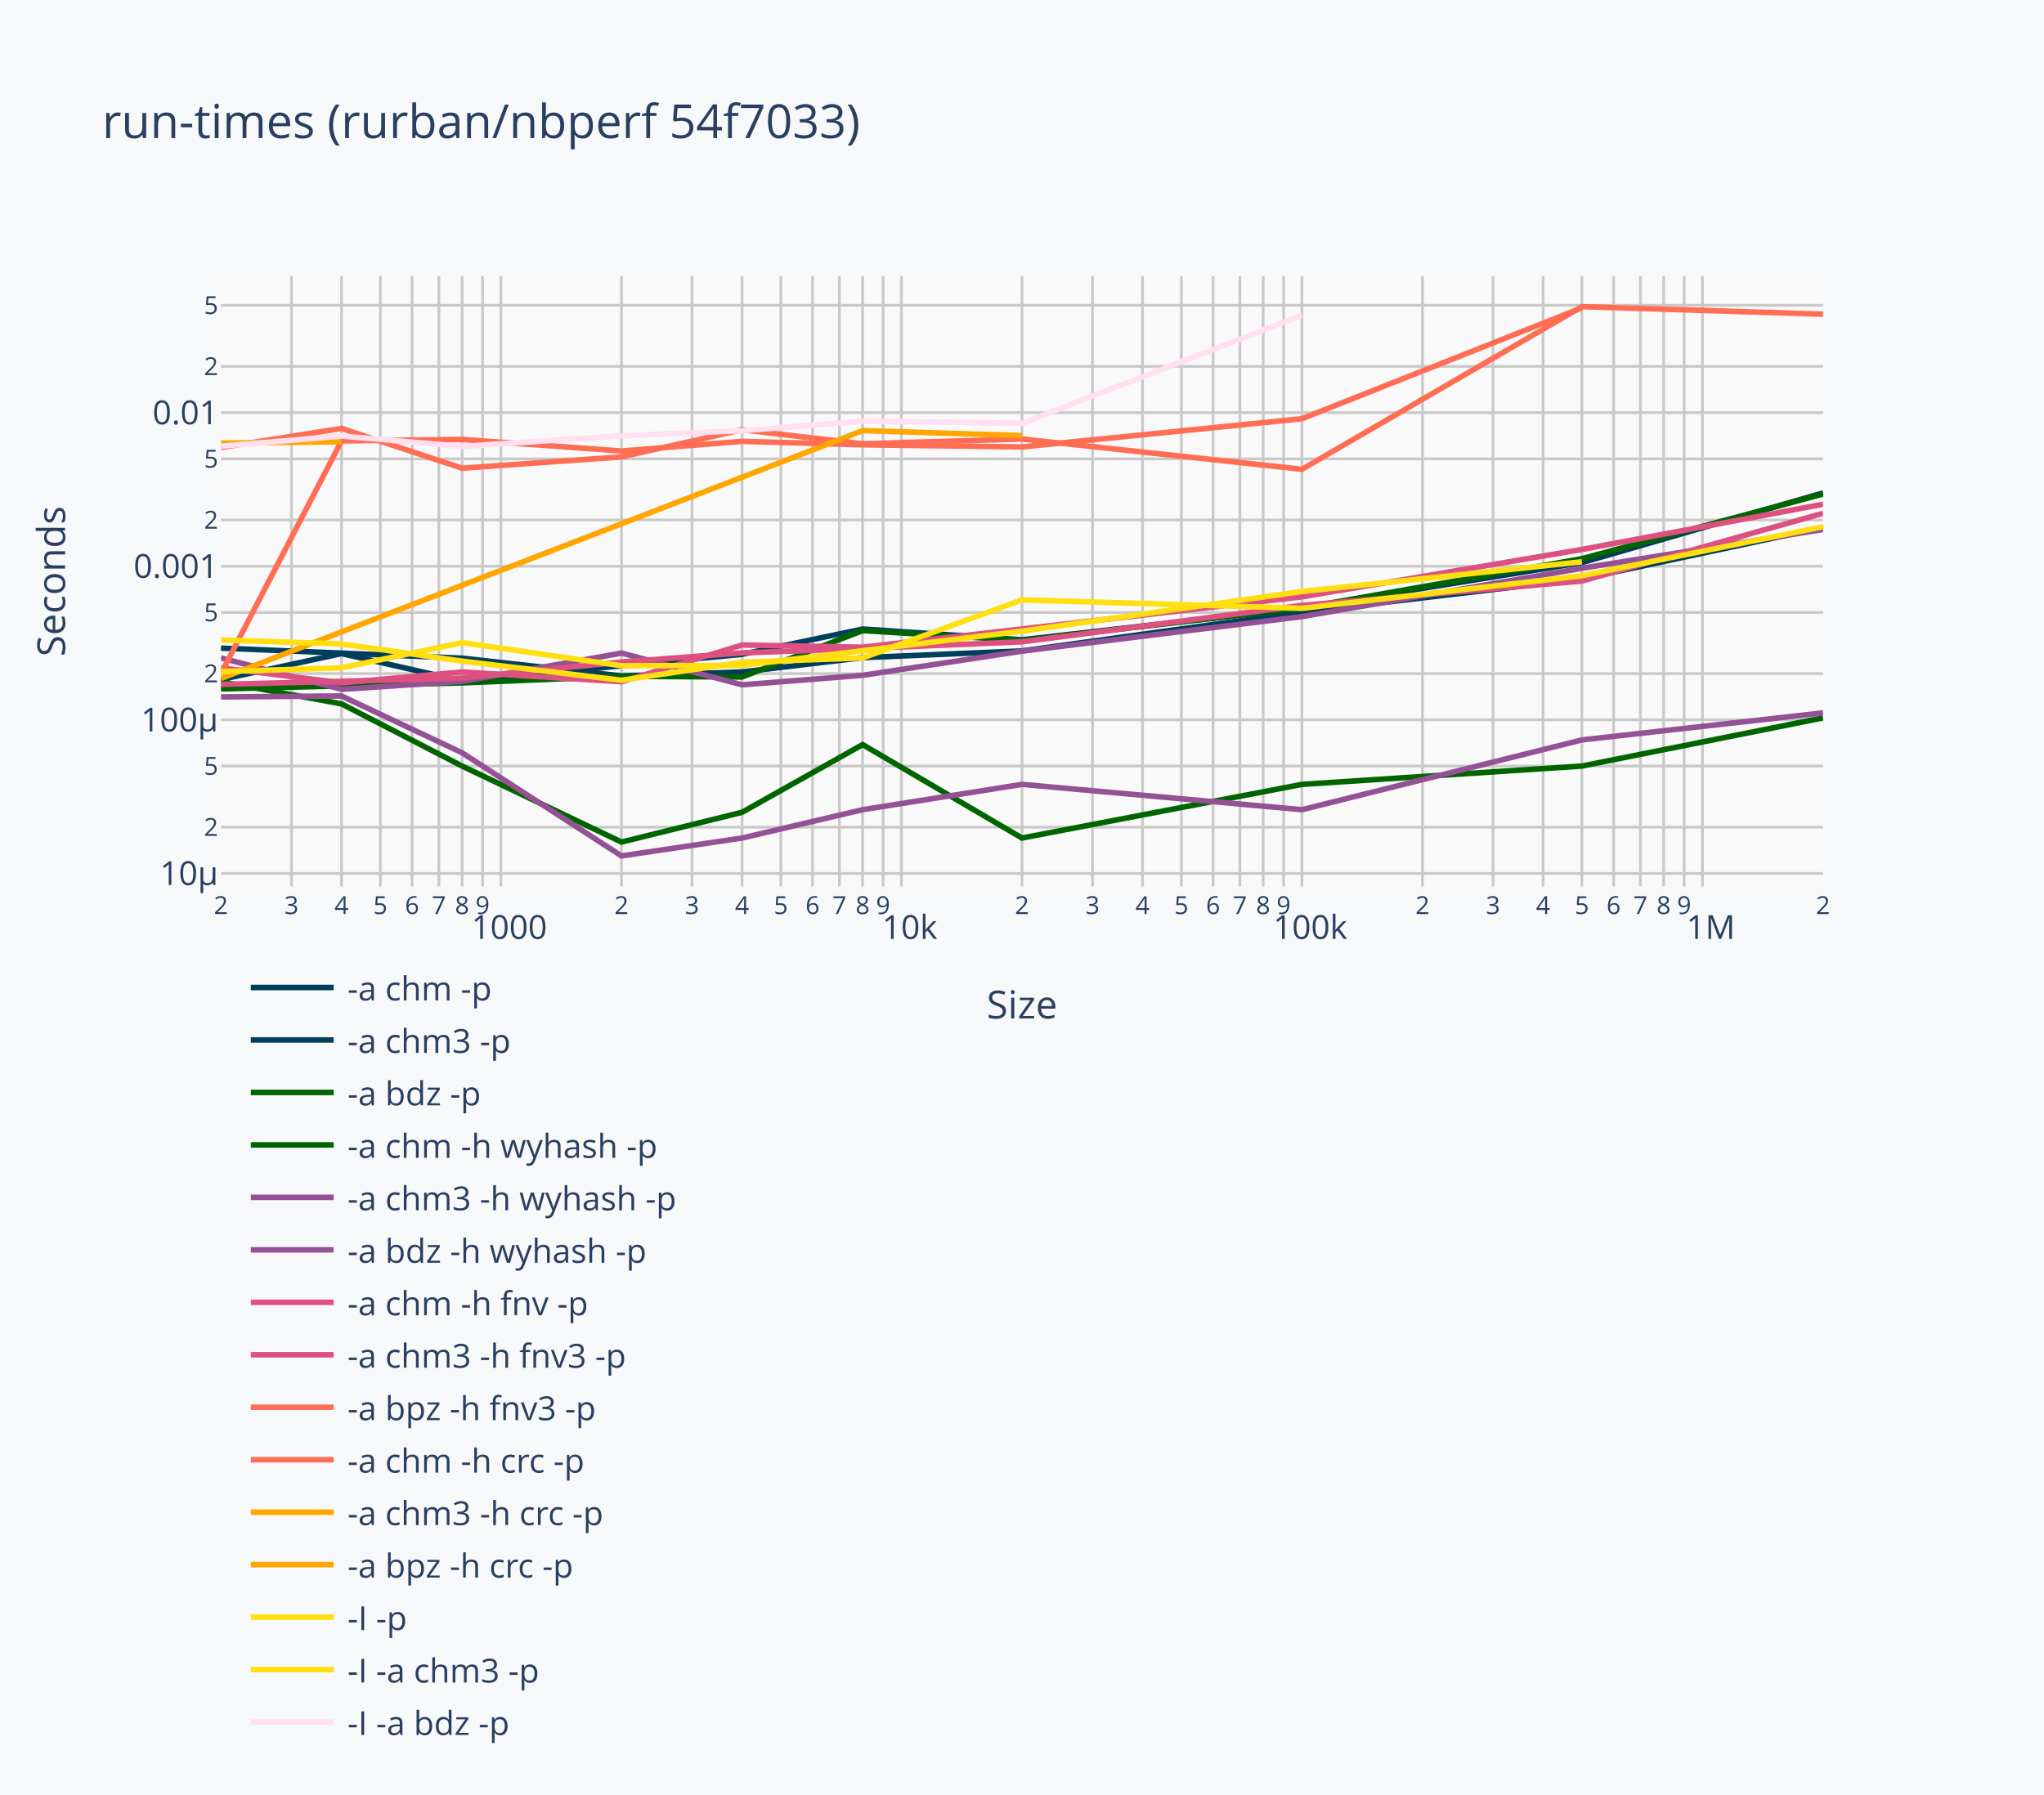
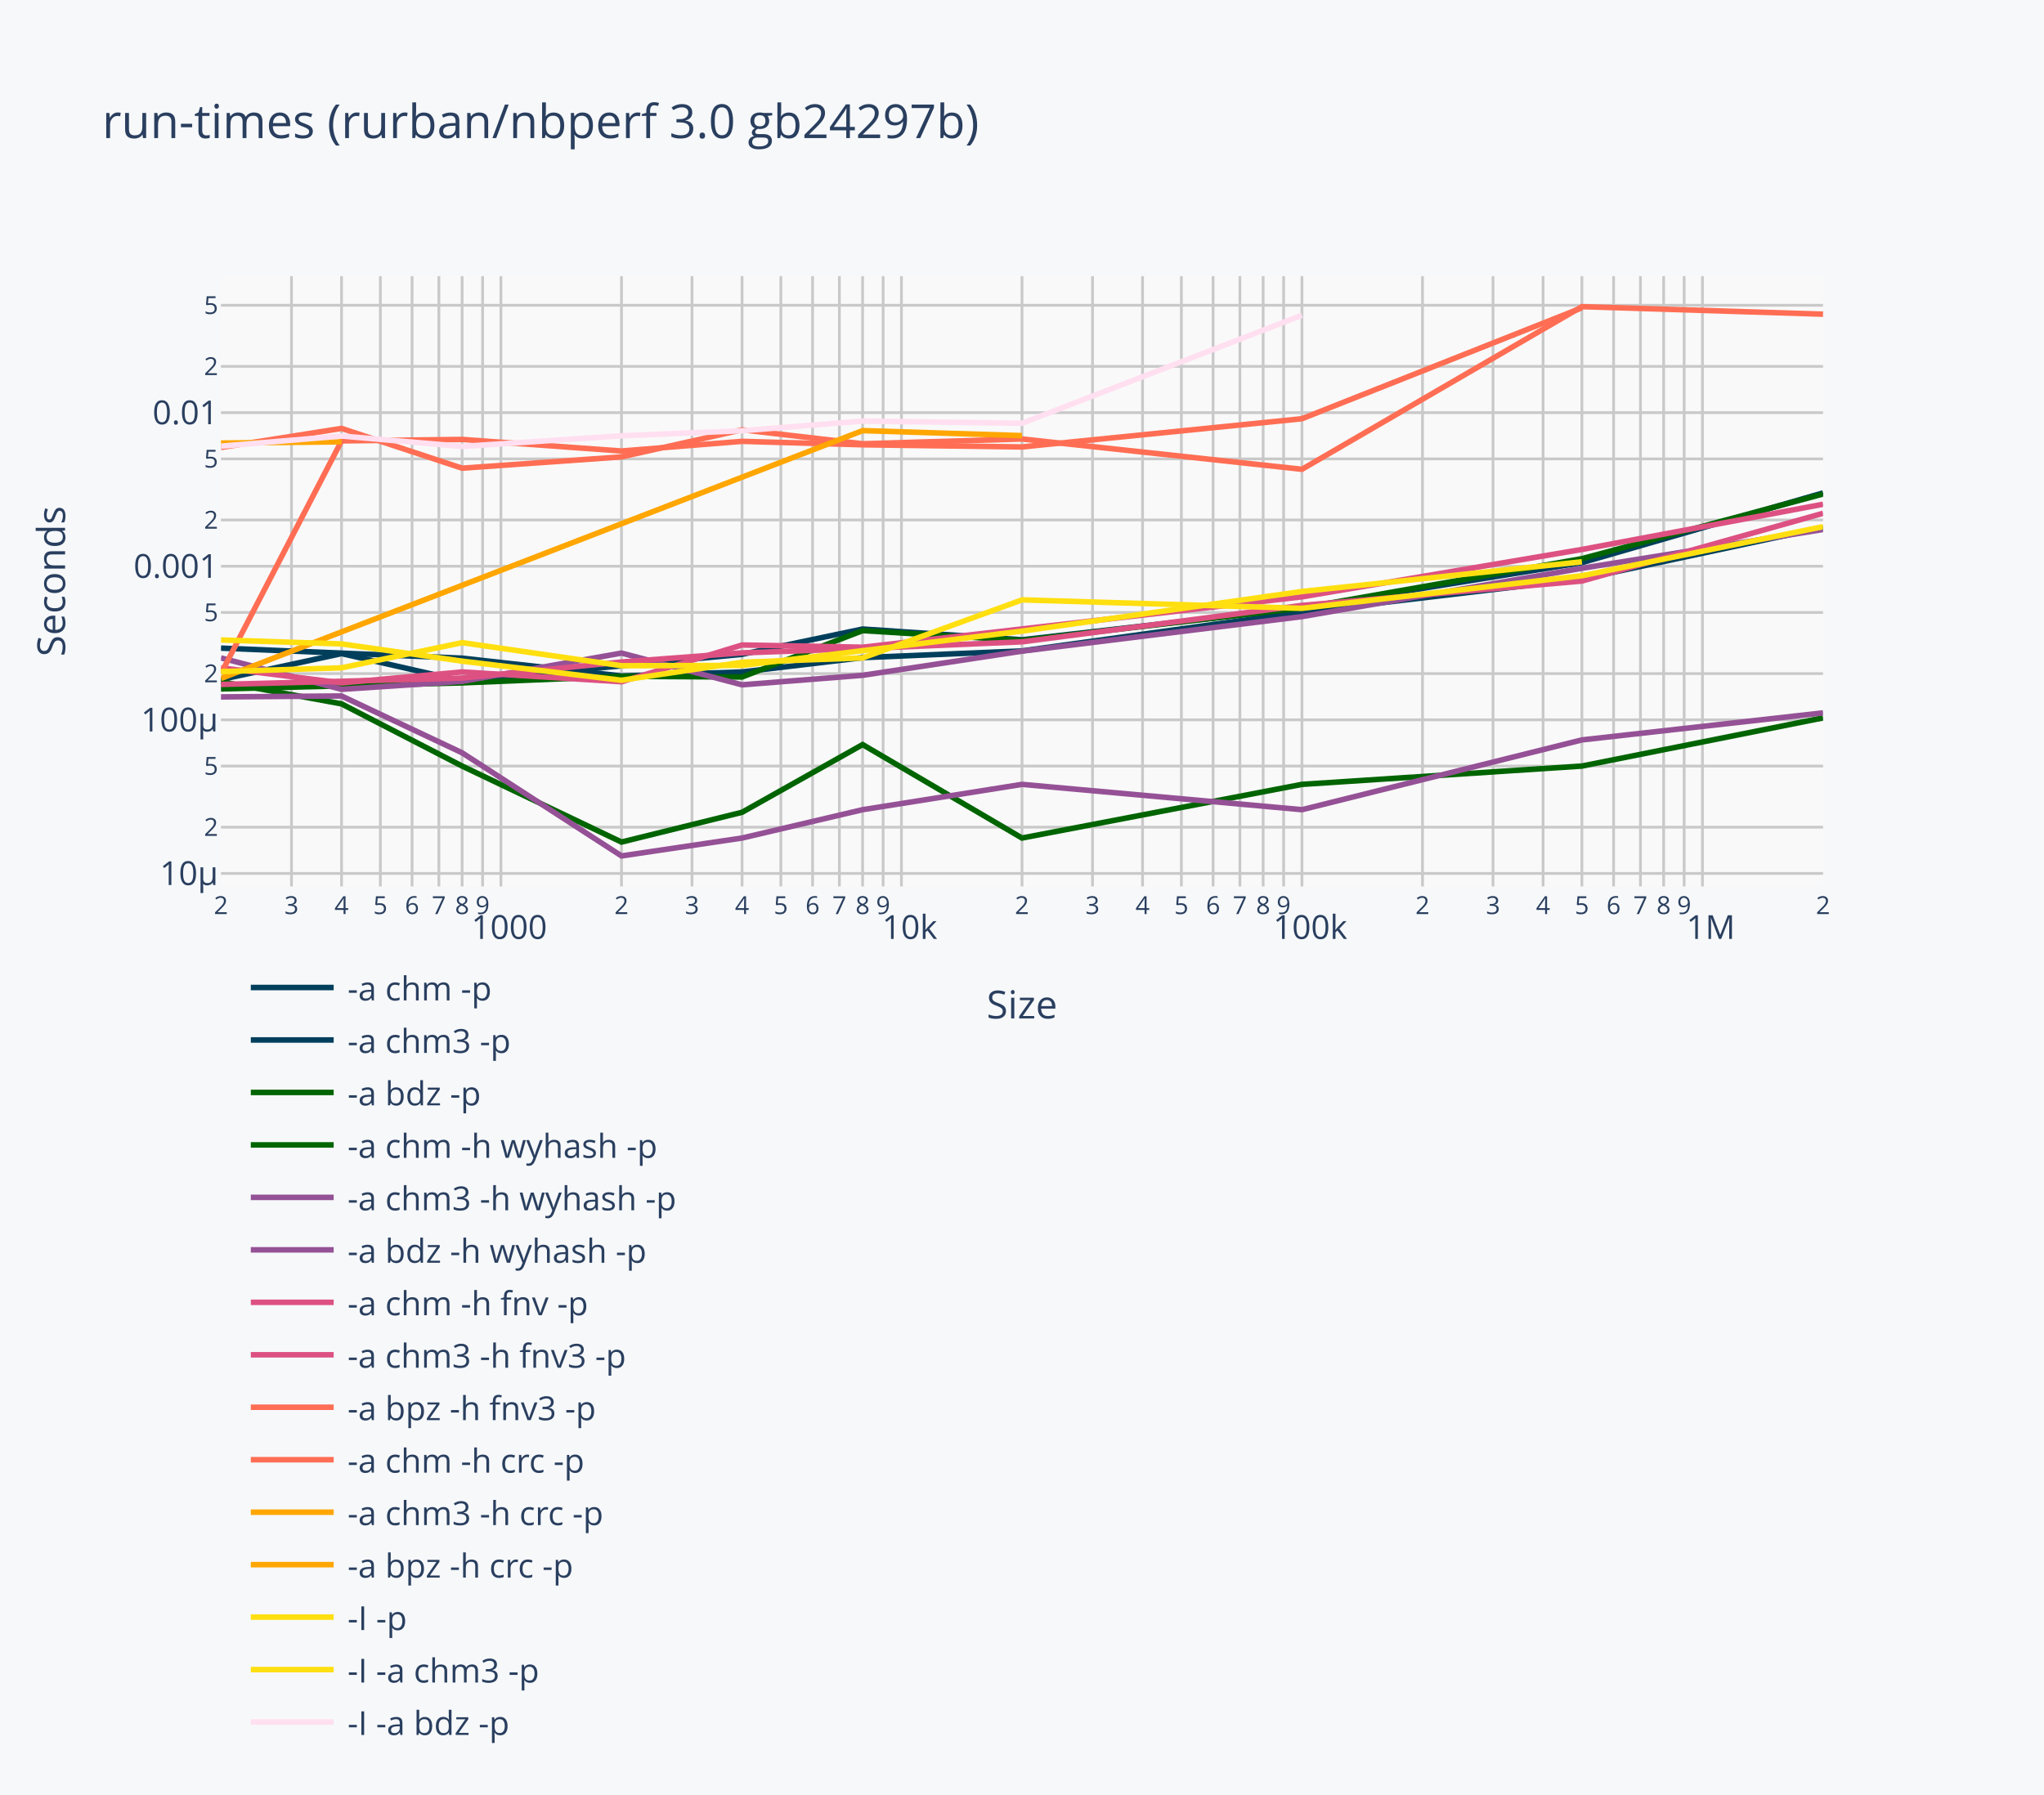
<svg xmlns="http://www.w3.org/2000/svg" class="main-svg" width="740" height="650" style="" viewBox="0 0 740 650">
  <rect x="0" y="0" width="740" height="650" style="fill: rgb(246, 248, 250); fill-opacity: 1;" />
-   <defs id="defs-49c28f">
+   <defs id="defs-8e3aa7">
    <g class="clips">
-       <clipPath id="clip49c28fxyplot" class="plotclip">
+       <clipPath id="clip8e3aa7xyplot" class="plotclip">
        <rect width="580" height="221" />
      </clipPath>
-       <clipPath class="axesclip" id="clip49c28fx">
+       <clipPath class="axesclip" id="clip8e3aa7x">
        <rect x="80" y="0" width="580" height="650" />
      </clipPath>
-       <clipPath class="axesclip" id="clip49c28fy">
+       <clipPath class="axesclip" id="clip8e3aa7y">
        <rect x="0" y="100" width="740" height="221" />
      </clipPath>
-       <clipPath class="axesclip" id="clip49c28fxy">
+       <clipPath class="axesclip" id="clip8e3aa7xy">
        <rect x="80" y="100" width="580" height="221" />
      </clipPath>
    </g>
    <g class="gradients" />
    <g class="patterns" />
  </defs>
  <g class="bglayer">
    <rect class="bg" x="80" y="100" width="580" height="221" style="fill: rgb(249, 249, 249); fill-opacity: 1; stroke-width: 0;" />
  </g>
  <g class="layer-below">
    <g class="imagelayer" />
    <g class="shapelayer" />
  </g>
  <g class="cartesianlayer">
    <g class="subplot xy">
      <g class="layer-subplot">
        <g class="shapelayer" />
        <g class="imagelayer" />
      </g>
      <g class="minor-gridlayer">
        <g class="x" />
        <g class="y" />
      </g>
      <g class="gridlayer">
        <g class="x">
          <path class="xgrid crisp" transform="translate(105.53,0)" d="M0,100v221" style="stroke: rgb(201, 201, 201); stroke-opacity: 1; stroke-width: 1px;" />
          <path class="xgrid crisp" transform="translate(123.65,0)" d="M0,100v221" style="stroke: rgb(201, 201, 201); stroke-opacity: 1; stroke-width: 1px;" />
          <path class="xgrid crisp" transform="translate(137.7,0)" d="M0,100v221" style="stroke: rgb(201, 201, 201); stroke-opacity: 1; stroke-width: 1px;" />
          <path class="xgrid crisp" transform="translate(149.18,0)" d="M0,100v221" style="stroke: rgb(201, 201, 201); stroke-opacity: 1; stroke-width: 1px;" />
          <path class="xgrid crisp" transform="translate(158.89,0)" d="M0,100v221" style="stroke: rgb(201, 201, 201); stroke-opacity: 1; stroke-width: 1px;" />
          <path class="xgrid crisp" transform="translate(167.3,0)" d="M0,100v221" style="stroke: rgb(201, 201, 201); stroke-opacity: 1; stroke-width: 1px;" />
          <path class="xgrid crisp" transform="translate(174.72,0)" d="M0,100v221" style="stroke: rgb(201, 201, 201); stroke-opacity: 1; stroke-width: 1px;" />
          <path class="xgrid crisp" transform="translate(181.35,0)" d="M0,100v221" style="stroke: rgb(201, 201, 201); stroke-opacity: 1; stroke-width: 1px;" />
          <path class="xgrid crisp" transform="translate(225,0)" d="M0,100v221" style="stroke: rgb(201, 201, 201); stroke-opacity: 1; stroke-width: 1px;" />
          <path class="xgrid crisp" transform="translate(250.53,0)" d="M0,100v221" style="stroke: rgb(201, 201, 201); stroke-opacity: 1; stroke-width: 1px;" />
          <path class="xgrid crisp" transform="translate(268.65,0)" d="M0,100v221" style="stroke: rgb(201, 201, 201); stroke-opacity: 1; stroke-width: 1px;" />
          <path class="xgrid crisp" transform="translate(282.7,0)" d="M0,100v221" style="stroke: rgb(201, 201, 201); stroke-opacity: 1; stroke-width: 1px;" />
          <path class="xgrid crisp" transform="translate(294.18,0)" d="M0,100v221" style="stroke: rgb(201, 201, 201); stroke-opacity: 1; stroke-width: 1px;" />
          <path class="xgrid crisp" transform="translate(303.89,0)" d="M0,100v221" style="stroke: rgb(201, 201, 201); stroke-opacity: 1; stroke-width: 1px;" />
          <path class="xgrid crisp" transform="translate(312.3,0)" d="M0,100v221" style="stroke: rgb(201, 201, 201); stroke-opacity: 1; stroke-width: 1px;" />
          <path class="xgrid crisp" transform="translate(319.72,0)" d="M0,100v221" style="stroke: rgb(201, 201, 201); stroke-opacity: 1; stroke-width: 1px;" />
          <path class="xgrid crisp" transform="translate(326.35,0)" d="M0,100v221" style="stroke: rgb(201, 201, 201); stroke-opacity: 1; stroke-width: 1px;" />
          <path class="xgrid crisp" transform="translate(370,0)" d="M0,100v221" style="stroke: rgb(201, 201, 201); stroke-opacity: 1; stroke-width: 1px;" />
          <path class="xgrid crisp" transform="translate(395.53,0)" d="M0,100v221" style="stroke: rgb(201, 201, 201); stroke-opacity: 1; stroke-width: 1px;" />
          <path class="xgrid crisp" transform="translate(413.65,0)" d="M0,100v221" style="stroke: rgb(201, 201, 201); stroke-opacity: 1; stroke-width: 1px;" />
          <path class="xgrid crisp" transform="translate(427.7,0)" d="M0,100v221" style="stroke: rgb(201, 201, 201); stroke-opacity: 1; stroke-width: 1px;" />
          <path class="xgrid crisp" transform="translate(439.18,0)" d="M0,100v221" style="stroke: rgb(201, 201, 201); stroke-opacity: 1; stroke-width: 1px;" />
          <path class="xgrid crisp" transform="translate(448.89,0)" d="M0,100v221" style="stroke: rgb(201, 201, 201); stroke-opacity: 1; stroke-width: 1px;" />
          <path class="xgrid crisp" transform="translate(457.3,0)" d="M0,100v221" style="stroke: rgb(201, 201, 201); stroke-opacity: 1; stroke-width: 1px;" />
          <path class="xgrid crisp" transform="translate(464.72,0)" d="M0,100v221" style="stroke: rgb(201, 201, 201); stroke-opacity: 1; stroke-width: 1px;" />
          <path class="xgrid crisp" transform="translate(471.35,0)" d="M0,100v221" style="stroke: rgb(201, 201, 201); stroke-opacity: 1; stroke-width: 1px;" />
          <path class="xgrid crisp" transform="translate(515,0)" d="M0,100v221" style="stroke: rgb(201, 201, 201); stroke-opacity: 1; stroke-width: 1px;" />
          <path class="xgrid crisp" transform="translate(540.53,0)" d="M0,100v221" style="stroke: rgb(201, 201, 201); stroke-opacity: 1; stroke-width: 1px;" />
          <path class="xgrid crisp" transform="translate(558.65,0)" d="M0,100v221" style="stroke: rgb(201, 201, 201); stroke-opacity: 1; stroke-width: 1px;" />
          <path class="xgrid crisp" transform="translate(572.7,0)" d="M0,100v221" style="stroke: rgb(201, 201, 201); stroke-opacity: 1; stroke-width: 1px;" />
          <path class="xgrid crisp" transform="translate(584.18,0)" d="M0,100v221" style="stroke: rgb(201, 201, 201); stroke-opacity: 1; stroke-width: 1px;" />
          <path class="xgrid crisp" transform="translate(593.89,0)" d="M0,100v221" style="stroke: rgb(201, 201, 201); stroke-opacity: 1; stroke-width: 1px;" />
          <path class="xgrid crisp" transform="translate(602.3,0)" d="M0,100v221" style="stroke: rgb(201, 201, 201); stroke-opacity: 1; stroke-width: 1px;" />
          <path class="xgrid crisp" transform="translate(609.72,0)" d="M0,100v221" style="stroke: rgb(201, 201, 201); stroke-opacity: 1; stroke-width: 1px;" />
          <path class="xgrid crisp" transform="translate(616.35,0)" d="M0,100v221" style="stroke: rgb(201, 201, 201); stroke-opacity: 1; stroke-width: 1px;" />
        </g>
        <g class="y">
          <path class="ygrid crisp" transform="translate(0,316.29)" d="M80,0h580" style="stroke: rgb(201, 201, 201); stroke-opacity: 1; stroke-width: 1px;" />
          <path class="ygrid crisp" transform="translate(0,299.54)" d="M80,0h580" style="stroke: rgb(201, 201, 201); stroke-opacity: 1; stroke-width: 1px;" />
          <path class="ygrid crisp" transform="translate(0,277.41)" d="M80,0h580" style="stroke: rgb(201, 201, 201); stroke-opacity: 1; stroke-width: 1px;" />
          <path class="ygrid crisp" transform="translate(0,260.67)" d="M80,0h580" style="stroke: rgb(201, 201, 201); stroke-opacity: 1; stroke-width: 1px;" />
          <path class="ygrid crisp" transform="translate(0,243.92)" d="M80,0h580" style="stroke: rgb(201, 201, 201); stroke-opacity: 1; stroke-width: 1px;" />
          <path class="ygrid crisp" transform="translate(0,221.79)" d="M80,0h580" style="stroke: rgb(201, 201, 201); stroke-opacity: 1; stroke-width: 1px;" />
          <path class="ygrid crisp" transform="translate(0,205.05)" d="M80,0h580" style="stroke: rgb(201, 201, 201); stroke-opacity: 1; stroke-width: 1px;" />
          <path class="ygrid crisp" transform="translate(0,188.3)" d="M80,0h580" style="stroke: rgb(201, 201, 201); stroke-opacity: 1; stroke-width: 1px;" />
          <path class="ygrid crisp" transform="translate(0,166.17)" d="M80,0h580" style="stroke: rgb(201, 201, 201); stroke-opacity: 1; stroke-width: 1px;" />
          <path class="ygrid crisp" transform="translate(0,149.43)" d="M80,0h580" style="stroke: rgb(201, 201, 201); stroke-opacity: 1; stroke-width: 1px;" />
          <path class="ygrid crisp" transform="translate(0,132.68)" d="M80,0h580" style="stroke: rgb(201, 201, 201); stroke-opacity: 1; stroke-width: 1px;" />
          <path class="ygrid crisp" transform="translate(0,110.55)" d="M80,0h580" style="stroke: rgb(201, 201, 201); stroke-opacity: 1; stroke-width: 1px;" />
        </g>
      </g>
      <g class="zerolinelayer" />
      <path class="xlines-below" />
      <path class="ylines-below" />
      <g class="overlines-below" />
      <g class="xaxislayer-below" />
      <g class="yaxislayer-below" />
      <g class="overaxes-below" />
-       <g class="plot" transform="translate(80,100)" clip-path="url(#clip49c28fxyplot)">
+       <g class="plot" transform="translate(80,100)" clip-path="url(#clip8e3aa7xyplot)">
        <g class="scatterlayer mlayer">
-           <g class="trace scatter trace2f5b91" style="stroke-miterlimit: 2; opacity: 1;">
+           <g class="trace scatter trace50354f" style="stroke-miterlimit: 2; opacity: 1;">
            <g class="fills" />
            <g class="errorbars" />
            <g class="lines">
              <path class="js-line" d="M0,146.07L43.65,136.68L87.3,146.6L188.65,136.94L232.3,127.79L290,131.68L391.35,120.11L492.7,103.75L580,78.5" style="vector-effect: non-scaling-stroke; fill: none; stroke: rgb(0, 63, 92); stroke-opacity: 1; stroke-width: 2px; opacity: 1;" />
            </g>
            <g class="points" />
            <g class="text" />
          </g>
-           <g class="trace scatter trace29d61a" style="stroke-miterlimit: 2; opacity: 1;">
+           <g class="trace scatter trace9d367b" style="stroke-miterlimit: 2; opacity: 1;">
            <g class="fills" />
            <g class="errorbars" />
            <g class="lines">
              <path class="js-line" d="M0,134.7L87.3,138.34L145,144.78L188.65,143.33L232.3,138.15L290,135.71L391.35,121.69L492.7,109.67L580,91" style="vector-effect: non-scaling-stroke; fill: none; stroke: rgb(0, 63, 92); stroke-opacity: 1; stroke-width: 2px; opacity: 1;" />
            </g>
            <g class="points" />
            <g class="text" />
          </g>
-           <g class="trace scatter traceea048f" style="stroke-miterlimit: 2; opacity: 1;">
+           <g class="trace scatter tracea4d082" style="stroke-miterlimit: 2; opacity: 1;">
            <g class="fills" />
            <g class="errorbars" />
            <g class="lines">
              <path class="js-line" d="M0,146.88L43.65,154.89L87.3,177.41L145,204.93L188.65,194.15L232.3,169.63L290,203.47L391.35,184.04L492.7,177.41L580,159.95" style="vector-effect: non-scaling-stroke; fill: none; stroke: rgb(0, 100, 0); stroke-opacity: 1; stroke-width: 2px; opacity: 1;" />
            </g>
            <g class="points" />
            <g class="text" />
          </g>
-           <g class="trace scatter trace6d3aee" style="stroke-miterlimit: 2; opacity: 1;">
+           <g class="trace scatter traceefff32" style="stroke-miterlimit: 2; opacity: 1;">
            <g class="fills" />
            <g class="errorbars" />
            <g class="lines">
              <path class="js-line" d="M0,149.47L87.3,147.29L145,144.91L188.65,145.16L232.3,128.36L290,131.9L391.35,120.16L492.7,102.31L580,78.89" style="vector-effect: non-scaling-stroke; fill: none; stroke: rgb(0, 100, 0); stroke-opacity: 1; stroke-width: 2px; opacity: 1;" />
            </g>
            <g class="points" />
            <g class="text" />
          </g>
-           <g class="trace scatter trace9e61e1" style="stroke-miterlimit: 2; opacity: 1;">
+           <g class="trace scatter trace5d73be" style="stroke-miterlimit: 2; opacity: 1;">
            <g class="fills" />
            <g class="errorbars" />
            <g class="lines">
              <path class="js-line" d="M0,138.25L43.65,149.62L87.3,146.74L145,136.5L188.65,147.99L232.3,144.54L290,135.8L391.35,123.29L492.7,105.78L580,91.74" style="vector-effect: non-scaling-stroke; fill: none; stroke: rgb(149, 81, 150); stroke-opacity: 1; stroke-width: 2px; opacity: 1;" />
            </g>
            <g class="points" />
            <g class="text" />
          </g>
-           <g class="trace scatter traced7e25b" style="stroke-miterlimit: 2; opacity: 1;">
+           <g class="trace scatter trace1570f2" style="stroke-miterlimit: 2; opacity: 1;">
            <g class="fills" />
            <g class="errorbars" />
            <g class="lines">
              <path class="js-line" d="M0,152.37L43.65,152.03L87.3,172.61L145,209.95L188.65,203.47L232.3,193.21L290,184.04L391.35,193.21L492.7,167.94L580,158.15" style="vector-effect: non-scaling-stroke; fill: none; stroke: rgb(149, 81, 150); stroke-opacity: 1; stroke-width: 2px; opacity: 1;" />
            </g>
            <g class="points" />
            <g class="text" />
          </g>
-           <g class="trace scatter trace9ba393" style="stroke-miterlimit: 2; opacity: 1;">
+           <g class="trace scatter tracecba4d4" style="stroke-miterlimit: 2; opacity: 1;">
            <g class="fills" />
            <g class="errorbars" />
            <g class="lines">
              <path class="js-line" d="M0,141.84L43.65,147.29L87.3,143.33L145,146.88L188.65,133.57L232.3,134.37L391.35,116.13L492.7,98.97L580,82.6" style="vector-effect: non-scaling-stroke; fill: none; stroke: rgb(221, 81, 130); stroke-opacity: 1; stroke-width: 2px; opacity: 1;" />
            </g>
            <g class="points" />
            <g class="text" />
          </g>
-           <g class="trace scatter trace95fc89" style="stroke-miterlimit: 2; opacity: 1;">
+           <g class="trace scatter tracede6615" style="stroke-miterlimit: 2; opacity: 1;">
            <g class="fills" />
            <g class="errorbars" />
            <g class="lines">
              <path class="js-line" d="M0,147.85L87.3,145.55L145,139.72L188.65,136.41L232.3,134.87L290,132.42L391.35,119.23L492.7,110.41L580,85.88" style="vector-effect: non-scaling-stroke; fill: none; stroke: rgb(221, 81, 130); stroke-opacity: 1; stroke-width: 2px; opacity: 1;" />
            </g>
            <g class="points" />
            <g class="text" />
          </g>
-           <g class="trace scatter traceddbe45" style="stroke-miterlimit: 2; opacity: 1;">
+           <g class="trace scatter tracede3af8" style="stroke-miterlimit: 2; opacity: 1;">
            <g class="fills" />
            <g class="errorbars" />
            <g class="lines">
              <path class="js-line" d="M0,62.03L43.65,55.14L87.3,69.54L145,65.45L188.65,55.64L232.3,60.7L290,58.97L391.35,69.94L492.7,11.05L580,13.77" style="vector-effect: non-scaling-stroke; fill: none; stroke: rgb(255, 110, 84); stroke-opacity: 1; stroke-width: 2px; opacity: 1;" />
            </g>
            <g class="points" />
            <g class="text" />
          </g>
-           <g class="trace scatter trace3731d3" style="stroke-miterlimit: 2; opacity: 1;">
+           <g class="trace scatter tracef4879d" style="stroke-miterlimit: 2; opacity: 1;">
            <g class="fills" />
            <g class="errorbars" />
            <g class="lines">
              <path class="js-line" d="M0,143.92L43.65,59.66L87.3,59.13L145,63.32L188.65,59.82L232.3,61.07L290,61.85L391.35,51.63L492.7,11.46" style="vector-effect: non-scaling-stroke; fill: none; stroke: rgb(255, 110, 84); stroke-opacity: 1; stroke-width: 2px; opacity: 1;" />
            </g>
            <g class="points" />
            <g class="text" />
          </g>
-           <g class="trace scatter tracedb30f0" style="stroke-miterlimit: 2; opacity: 1;">
+           <g class="trace scatter tracefc6ce3" style="stroke-miterlimit: 2; opacity: 1;">
            <g class="fills" />
            <g class="errorbars" />
            <g class="lines">
              <path class="js-line" d="M0,145.68L232.3,55.94L290,57.75" style="vector-effect: non-scaling-stroke; fill: none; stroke: rgb(255, 166, 0); stroke-opacity: 1; stroke-width: 2px; opacity: 1;" />
            </g>
            <g class="points" />
            <g class="text" />
          </g>
-           <g class="trace scatter trace3ae09f" style="stroke-miterlimit: 2; opacity: 1;">
+           <g class="trace scatter trace73e08c" style="stroke-miterlimit: 2; opacity: 1;">
            <g class="fills" />
            <g class="errorbars" />
            <g class="lines">
              <path class="js-line" d="M0,60.45L43.65,59.99" style="vector-effect: non-scaling-stroke; fill: none; stroke: rgb(255, 166, 0); stroke-opacity: 1; stroke-width: 2px; opacity: 1;" />
            </g>
            <g class="points" />
            <g class="text" />
          </g>
-           <g class="trace scatter trace920d1b" style="stroke-miterlimit: 2; opacity: 1;">
+           <g class="trace scatter trace22d95f" style="stroke-miterlimit: 2; opacity: 1;">
            <g class="fills" />
            <g class="errorbars" />
            <g class="lines">
              <path class="js-line" d="M0,143.21L43.65,141.84L87.3,132.72L145,141.08L188.65,140.97L290,128.55L391.35,114.19L492.7,103.44" style="vector-effect: non-scaling-stroke; fill: none; stroke: rgb(255, 223, 16); stroke-opacity: 1; stroke-width: 2px; opacity: 1;" />
            </g>
            <g class="points" />
            <g class="text" />
          </g>
-           <g class="trace scatter trace2760af" style="stroke-miterlimit: 2; opacity: 1;">
+           <g class="trace scatter trace11dbe9" style="stroke-miterlimit: 2; opacity: 1;">
            <g class="fills" />
            <g class="errorbars" />
            <g class="lines">
              <path class="js-line" d="M0,131.75L43.65,133.18L87.3,139.42L145,146.34L188.65,139.82L232.3,138.25L290,117.23L391.35,120.29L492.7,108.49L580,90.72" style="vector-effect: non-scaling-stroke; fill: none; stroke: rgb(255, 223, 16); stroke-opacity: 1; stroke-width: 2px; opacity: 1;" />
            </g>
            <g class="points" />
            <g class="text" />
          </g>
-           <g class="trace scatter trace5e3368" style="stroke-miterlimit: 2; opacity: 1;">
+           <g class="trace scatter tracec13460" style="stroke-miterlimit: 2; opacity: 1;">
            <g class="fills" />
            <g class="errorbars" />
            <g class="lines">
              <path class="js-line" d="M0,61.57L43.65,57.9L87.3,61.66L145,57.81L188.65,55.98L232.3,52.48L290,53.28L391.35,14.15" style="vector-effect: non-scaling-stroke; fill: none; stroke: rgb(255, 223, 240); stroke-opacity: 1; stroke-width: 2px; opacity: 1;" />
            </g>
            <g class="points" />
            <g class="text" />
          </g>
        </g>
      </g>
      <g class="overplot" />
      <path class="xlines-above crisp" d="M0,0" style="fill: none;" />
      <path class="ylines-above crisp" d="M0,0" style="fill: none;" />
      <g class="overlines-above" />
      <g class="xaxislayer-above">
        <g class="xtick">
          <text text-anchor="middle" x="0" y="331" transform="translate(80,0)" style="font-family: 'Open Sans', verdana, arial, sans-serif; font-size: 9px; fill: rgb(42, 63, 95); fill-opacity: 1; white-space: pre; opacity: 1;">2</text>
        </g>
        <g class="xtick">
          <text text-anchor="middle" x="0" y="331" style="font-family: 'Open Sans', verdana, arial, sans-serif; font-size: 9px; fill: rgb(42, 63, 95); fill-opacity: 1; white-space: pre; opacity: 1;" transform="translate(105.53,0)">3</text>
        </g>
        <g class="xtick">
          <text text-anchor="middle" x="0" y="331" style="font-family: 'Open Sans', verdana, arial, sans-serif; font-size: 9px; fill: rgb(42, 63, 95); fill-opacity: 1; white-space: pre; opacity: 1;" transform="translate(123.65,0)">4</text>
        </g>
        <g class="xtick">
          <text text-anchor="middle" x="0" y="331" style="font-family: 'Open Sans', verdana, arial, sans-serif; font-size: 9px; fill: rgb(42, 63, 95); fill-opacity: 1; white-space: pre; opacity: 1;" transform="translate(137.7,0)">5</text>
        </g>
        <g class="xtick">
          <text text-anchor="middle" x="0" y="331" style="font-family: 'Open Sans', verdana, arial, sans-serif; font-size: 9px; fill: rgb(42, 63, 95); fill-opacity: 1; white-space: pre; opacity: 1;" transform="translate(149.18,0)">6</text>
        </g>
        <g class="xtick">
          <text text-anchor="middle" x="0" y="331" style="font-family: 'Open Sans', verdana, arial, sans-serif; font-size: 9px; fill: rgb(42, 63, 95); fill-opacity: 1; white-space: pre; opacity: 1;" transform="translate(158.89,0)">7</text>
        </g>
        <g class="xtick">
          <text text-anchor="middle" x="0" y="331" style="font-family: 'Open Sans', verdana, arial, sans-serif; font-size: 9px; fill: rgb(42, 63, 95); fill-opacity: 1; white-space: pre; opacity: 1;" transform="translate(167.3,0)">8</text>
        </g>
        <g class="xtick">
          <text text-anchor="middle" x="0" y="331" style="font-family: 'Open Sans', verdana, arial, sans-serif; font-size: 9px; fill: rgb(42, 63, 95); fill-opacity: 1; white-space: pre; opacity: 1;" transform="translate(174.72,0)">9</text>
        </g>
        <g class="xtick">
          <text text-anchor="middle" x="3" y="340" style="font-family: 'Open Sans', verdana, arial, sans-serif; font-size: 12px; fill: rgb(42, 63, 95); fill-opacity: 1; white-space: pre; opacity: 1;" transform="translate(181.35,0)">1000</text>
        </g>
        <g class="xtick">
          <text text-anchor="middle" x="0" y="331" style="font-family: 'Open Sans', verdana, arial, sans-serif; font-size: 9px; fill: rgb(42, 63, 95); fill-opacity: 1; white-space: pre; opacity: 1;" transform="translate(225,0)">2</text>
        </g>
        <g class="xtick">
          <text text-anchor="middle" x="0" y="331" style="font-family: 'Open Sans', verdana, arial, sans-serif; font-size: 9px; fill: rgb(42, 63, 95); fill-opacity: 1; white-space: pre; opacity: 1;" transform="translate(250.53,0)">3</text>
        </g>
        <g class="xtick">
          <text text-anchor="middle" x="0" y="331" style="font-family: 'Open Sans', verdana, arial, sans-serif; font-size: 9px; fill: rgb(42, 63, 95); fill-opacity: 1; white-space: pre; opacity: 1;" transform="translate(268.65,0)">4</text>
        </g>
        <g class="xtick">
          <text text-anchor="middle" x="0" y="331" style="font-family: 'Open Sans', verdana, arial, sans-serif; font-size: 9px; fill: rgb(42, 63, 95); fill-opacity: 1; white-space: pre; opacity: 1;" transform="translate(282.7,0)">5</text>
        </g>
        <g class="xtick">
          <text text-anchor="middle" x="0" y="331" style="font-family: 'Open Sans', verdana, arial, sans-serif; font-size: 9px; fill: rgb(42, 63, 95); fill-opacity: 1; white-space: pre; opacity: 1;" transform="translate(294.18,0)">6</text>
        </g>
        <g class="xtick">
          <text text-anchor="middle" x="0" y="331" style="font-family: 'Open Sans', verdana, arial, sans-serif; font-size: 9px; fill: rgb(42, 63, 95); fill-opacity: 1; white-space: pre; opacity: 1;" transform="translate(303.89,0)">7</text>
        </g>
        <g class="xtick">
          <text text-anchor="middle" x="0" y="331" style="font-family: 'Open Sans', verdana, arial, sans-serif; font-size: 9px; fill: rgb(42, 63, 95); fill-opacity: 1; white-space: pre; opacity: 1;" transform="translate(312.3,0)">8</text>
        </g>
        <g class="xtick">
          <text text-anchor="middle" x="0" y="331" style="font-family: 'Open Sans', verdana, arial, sans-serif; font-size: 9px; fill: rgb(42, 63, 95); fill-opacity: 1; white-space: pre; opacity: 1;" transform="translate(319.72,0)">9</text>
        </g>
        <g class="xtick">
          <text text-anchor="middle" x="3" y="340" style="font-family: 'Open Sans', verdana, arial, sans-serif; font-size: 12px; fill: rgb(42, 63, 95); fill-opacity: 1; white-space: pre; opacity: 1;" transform="translate(326.35,0)">10k</text>
        </g>
        <g class="xtick">
          <text text-anchor="middle" x="0" y="331" style="font-family: 'Open Sans', verdana, arial, sans-serif; font-size: 9px; fill: rgb(42, 63, 95); fill-opacity: 1; white-space: pre; opacity: 1;" transform="translate(370,0)">2</text>
        </g>
        <g class="xtick">
          <text text-anchor="middle" x="0" y="331" style="font-family: 'Open Sans', verdana, arial, sans-serif; font-size: 9px; fill: rgb(42, 63, 95); fill-opacity: 1; white-space: pre; opacity: 1;" transform="translate(395.53,0)">3</text>
        </g>
        <g class="xtick">
          <text text-anchor="middle" x="0" y="331" style="font-family: 'Open Sans', verdana, arial, sans-serif; font-size: 9px; fill: rgb(42, 63, 95); fill-opacity: 1; white-space: pre; opacity: 1;" transform="translate(413.65,0)">4</text>
        </g>
        <g class="xtick">
          <text text-anchor="middle" x="0" y="331" style="font-family: 'Open Sans', verdana, arial, sans-serif; font-size: 9px; fill: rgb(42, 63, 95); fill-opacity: 1; white-space: pre; opacity: 1;" transform="translate(427.7,0)">5</text>
        </g>
        <g class="xtick">
          <text text-anchor="middle" x="0" y="331" style="font-family: 'Open Sans', verdana, arial, sans-serif; font-size: 9px; fill: rgb(42, 63, 95); fill-opacity: 1; white-space: pre; opacity: 1;" transform="translate(439.18,0)">6</text>
        </g>
        <g class="xtick">
          <text text-anchor="middle" x="0" y="331" style="font-family: 'Open Sans', verdana, arial, sans-serif; font-size: 9px; fill: rgb(42, 63, 95); fill-opacity: 1; white-space: pre; opacity: 1;" transform="translate(448.89,0)">7</text>
        </g>
        <g class="xtick">
          <text text-anchor="middle" x="0" y="331" style="font-family: 'Open Sans', verdana, arial, sans-serif; font-size: 9px; fill: rgb(42, 63, 95); fill-opacity: 1; white-space: pre; opacity: 1;" transform="translate(457.3,0)">8</text>
        </g>
        <g class="xtick">
          <text text-anchor="middle" x="0" y="331" style="font-family: 'Open Sans', verdana, arial, sans-serif; font-size: 9px; fill: rgb(42, 63, 95); fill-opacity: 1; white-space: pre; opacity: 1;" transform="translate(464.72,0)">9</text>
        </g>
        <g class="xtick">
          <text text-anchor="middle" x="3" y="340" style="font-family: 'Open Sans', verdana, arial, sans-serif; font-size: 12px; fill: rgb(42, 63, 95); fill-opacity: 1; white-space: pre; opacity: 1;" transform="translate(471.35,0)">100k</text>
        </g>
        <g class="xtick">
          <text text-anchor="middle" x="0" y="331" style="font-family: 'Open Sans', verdana, arial, sans-serif; font-size: 9px; fill: rgb(42, 63, 95); fill-opacity: 1; white-space: pre; opacity: 1;" transform="translate(515,0)">2</text>
        </g>
        <g class="xtick">
          <text text-anchor="middle" x="0" y="331" style="font-family: 'Open Sans', verdana, arial, sans-serif; font-size: 9px; fill: rgb(42, 63, 95); fill-opacity: 1; white-space: pre; opacity: 1;" transform="translate(540.53,0)">3</text>
        </g>
        <g class="xtick">
          <text text-anchor="middle" x="0" y="331" style="font-family: 'Open Sans', verdana, arial, sans-serif; font-size: 9px; fill: rgb(42, 63, 95); fill-opacity: 1; white-space: pre; opacity: 1;" transform="translate(558.65,0)">4</text>
        </g>
        <g class="xtick">
          <text text-anchor="middle" x="0" y="331" style="font-family: 'Open Sans', verdana, arial, sans-serif; font-size: 9px; fill: rgb(42, 63, 95); fill-opacity: 1; white-space: pre; opacity: 1;" transform="translate(572.7,0)">5</text>
        </g>
        <g class="xtick">
          <text text-anchor="middle" x="0" y="331" style="font-family: 'Open Sans', verdana, arial, sans-serif; font-size: 9px; fill: rgb(42, 63, 95); fill-opacity: 1; white-space: pre; opacity: 1;" transform="translate(584.18,0)">6</text>
        </g>
        <g class="xtick">
          <text text-anchor="middle" x="0" y="331" style="font-family: 'Open Sans', verdana, arial, sans-serif; font-size: 9px; fill: rgb(42, 63, 95); fill-opacity: 1; white-space: pre; opacity: 1;" transform="translate(593.89,0)">7</text>
        </g>
        <g class="xtick">
          <text text-anchor="middle" x="0" y="331" style="font-family: 'Open Sans', verdana, arial, sans-serif; font-size: 9px; fill: rgb(42, 63, 95); fill-opacity: 1; white-space: pre; opacity: 1;" transform="translate(602.3,0)">8</text>
        </g>
        <g class="xtick">
          <text text-anchor="middle" x="0" y="331" style="font-family: 'Open Sans', verdana, arial, sans-serif; font-size: 9px; fill: rgb(42, 63, 95); fill-opacity: 1; white-space: pre; opacity: 1;" transform="translate(609.72,0)">9</text>
        </g>
        <g class="xtick">
          <text text-anchor="middle" x="3" y="340" style="font-family: 'Open Sans', verdana, arial, sans-serif; font-size: 12px; fill: rgb(42, 63, 95); fill-opacity: 1; white-space: pre; opacity: 1;" transform="translate(616.35,0)">1M</text>
        </g>
        <g class="xtick">
          <text text-anchor="middle" x="0" y="331" style="font-family: 'Open Sans', verdana, arial, sans-serif; font-size: 9px; fill: rgb(42, 63, 95); fill-opacity: 1; white-space: pre; opacity: 1;" transform="translate(660,0)">2</text>
        </g>
      </g>
      <g class="yaxislayer-above">
        <g class="ytick">
          <text text-anchor="end" x="79" y="4.2" transform="translate(0,316.29)" style="font-family: 'Open Sans', verdana, arial, sans-serif; font-size: 12px; fill: rgb(42, 63, 95); fill-opacity: 1; white-space: pre; opacity: 1;">10μ</text>
        </g>
        <g class="ytick">
          <text text-anchor="end" x="79" y="3.15" style="font-family: 'Open Sans', verdana, arial, sans-serif; font-size: 9px; fill: rgb(42, 63, 95); fill-opacity: 1; white-space: pre; opacity: 1;" transform="translate(0,299.54)">2</text>
        </g>
        <g class="ytick">
          <text text-anchor="end" x="79" y="3.15" style="font-family: 'Open Sans', verdana, arial, sans-serif; font-size: 9px; fill: rgb(42, 63, 95); fill-opacity: 1; white-space: pre; opacity: 1;" transform="translate(0,277.41)">5</text>
        </g>
        <g class="ytick">
          <text text-anchor="end" x="79" y="4.2" style="font-family: 'Open Sans', verdana, arial, sans-serif; font-size: 12px; fill: rgb(42, 63, 95); fill-opacity: 1; white-space: pre; opacity: 1;" transform="translate(0,260.67)">100μ</text>
        </g>
        <g class="ytick">
          <text text-anchor="end" x="79" y="3.15" style="font-family: 'Open Sans', verdana, arial, sans-serif; font-size: 9px; fill: rgb(42, 63, 95); fill-opacity: 1; white-space: pre; opacity: 1;" transform="translate(0,243.92)">2</text>
        </g>
        <g class="ytick">
          <text text-anchor="end" x="79" y="3.15" style="font-family: 'Open Sans', verdana, arial, sans-serif; font-size: 9px; fill: rgb(42, 63, 95); fill-opacity: 1; white-space: pre; opacity: 1;" transform="translate(0,221.79)">5</text>
        </g>
        <g class="ytick">
          <text text-anchor="end" x="79" y="4.2" style="font-family: 'Open Sans', verdana, arial, sans-serif; font-size: 12px; fill: rgb(42, 63, 95); fill-opacity: 1; white-space: pre; opacity: 1;" transform="translate(0,205.05)">0.001</text>
        </g>
        <g class="ytick">
          <text text-anchor="end" x="79" y="3.15" style="font-family: 'Open Sans', verdana, arial, sans-serif; font-size: 9px; fill: rgb(42, 63, 95); fill-opacity: 1; white-space: pre; opacity: 1;" transform="translate(0,188.3)">2</text>
        </g>
        <g class="ytick">
          <text text-anchor="end" x="79" y="3.15" style="font-family: 'Open Sans', verdana, arial, sans-serif; font-size: 9px; fill: rgb(42, 63, 95); fill-opacity: 1; white-space: pre; opacity: 1;" transform="translate(0,166.17)">5</text>
        </g>
        <g class="ytick">
          <text text-anchor="end" x="79" y="4.2" style="font-family: 'Open Sans', verdana, arial, sans-serif; font-size: 12px; fill: rgb(42, 63, 95); fill-opacity: 1; white-space: pre; opacity: 1;" transform="translate(0,149.43)">0.01</text>
        </g>
        <g class="ytick">
          <text text-anchor="end" x="79" y="3.15" style="font-family: 'Open Sans', verdana, arial, sans-serif; font-size: 9px; fill: rgb(42, 63, 95); fill-opacity: 1; white-space: pre; opacity: 1;" transform="translate(0,132.68)">2</text>
        </g>
        <g class="ytick">
          <text text-anchor="end" x="79" y="3.15" style="font-family: 'Open Sans', verdana, arial, sans-serif; font-size: 9px; fill: rgb(42, 63, 95); fill-opacity: 1; white-space: pre; opacity: 1;" transform="translate(0,110.55)">5</text>
        </g>
      </g>
      <g class="overaxes-above" />
    </g>
  </g>
  <g class="polarlayer" />
  <g class="smithlayer" />
  <g class="ternarylayer" />
  <g class="geolayer" />
  <g class="funnelarealayer" />
  <g class="pielayer" />
  <g class="iciclelayer" />
  <g class="treemaplayer" />
  <g class="sunburstlayer" />
  <g class="glimages" />
-   <defs id="topdefs-49c28f">
+   <defs id="topdefs-8e3aa7">
    <g class="clips" />
-     <clipPath id="legend49c28f">
+     <clipPath id="legend8e3aa7">
      <rect width="168" height="295" x="0" y="0" />
    </clipPath>
  </defs>
  <g class="layer-above">
    <g class="imagelayer" />
    <g class="shapelayer" />
  </g>
  <g class="infolayer">
    <g class="legend" pointer-events="all" transform="translate(85.8,343.1)">
      <rect class="bg" shape-rendering="crispEdges" width="168" height="295" x="0" y="0" style="stroke: rgb(68, 68, 68); stroke-opacity: 1; fill: rgb(246, 248, 250); fill-opacity: 1; stroke-width: 0px;" />
-       <g class="scrollbox" transform="" clip-path="url(#legend49c28f)">
+       <g class="scrollbox" transform="" clip-path="url(#legend8e3aa7)">
        <g class="groups">
          <g class="traces" transform="translate(0,14.5)" style="opacity: 1;">
            <text class="legendtext" text-anchor="start" x="40" y="4.68" style="font-family: 'Open Sans', verdana, arial, sans-serif; font-size: 12px; fill: rgb(42, 63, 95); fill-opacity: 1; white-space: pre;"> -a chm -p</text>
            <g class="layers" style="opacity: 1;">
              <g class="legendfill" />
              <g class="legendlines">
                <path class="js-line" d="M5,0h30" style="fill: none; stroke: rgb(0, 63, 92); stroke-opacity: 1; stroke-width: 2px;" />
              </g>
              <g class="legendsymbols">
                <g class="legendpoints" />
              </g>
            </g>
            <rect class="legendtoggle" x="0" y="-9.5" width="162.188" height="19" style="fill: rgb(0, 0, 0); fill-opacity: 0;" />
          </g>
          <g class="traces" transform="translate(0,33.5)" style="opacity: 1;">
            <text class="legendtext" text-anchor="start" x="40" y="4.68" style="font-family: 'Open Sans', verdana, arial, sans-serif; font-size: 12px; fill: rgb(42, 63, 95); fill-opacity: 1; white-space: pre;"> -a chm3 -p</text>
            <g class="layers" style="opacity: 1;">
              <g class="legendfill" />
              <g class="legendlines">
                <path class="js-line" d="M5,0h30" style="fill: none; stroke: rgb(0, 63, 92); stroke-opacity: 1; stroke-width: 2px;" />
              </g>
              <g class="legendsymbols">
                <g class="legendpoints" />
              </g>
            </g>
            <rect class="legendtoggle" x="0" y="-9.5" width="162.188" height="19" style="fill: rgb(0, 0, 0); fill-opacity: 0;" />
          </g>
          <g class="traces" transform="translate(0,52.5)" style="opacity: 1;">
            <text class="legendtext" text-anchor="start" x="40" y="4.68" style="font-family: 'Open Sans', verdana, arial, sans-serif; font-size: 12px; fill: rgb(42, 63, 95); fill-opacity: 1; white-space: pre;"> -a bdz -p</text>
            <g class="layers" style="opacity: 1;">
              <g class="legendfill" />
              <g class="legendlines">
                <path class="js-line" d="M5,0h30" style="fill: none; stroke: rgb(0, 100, 0); stroke-opacity: 1; stroke-width: 2px;" />
              </g>
              <g class="legendsymbols">
                <g class="legendpoints" />
              </g>
            </g>
            <rect class="legendtoggle" x="0" y="-9.5" width="162.188" height="19" style="fill: rgb(0, 0, 0); fill-opacity: 0;" />
          </g>
          <g class="traces" transform="translate(0,71.5)" style="opacity: 1;">
            <text class="legendtext" text-anchor="start" x="40" y="4.68" style="font-family: 'Open Sans', verdana, arial, sans-serif; font-size: 12px; fill: rgb(42, 63, 95); fill-opacity: 1; white-space: pre;"> -a chm -h wyhash -p</text>
            <g class="layers" style="opacity: 1;">
              <g class="legendfill" />
              <g class="legendlines">
                <path class="js-line" d="M5,0h30" style="fill: none; stroke: rgb(0, 100, 0); stroke-opacity: 1; stroke-width: 2px;" />
              </g>
              <g class="legendsymbols">
                <g class="legendpoints" />
              </g>
            </g>
            <rect class="legendtoggle" x="0" y="-9.5" width="162.188" height="19" style="fill: rgb(0, 0, 0); fill-opacity: 0;" />
          </g>
          <g class="traces" transform="translate(0,90.5)" style="opacity: 1;">
            <text class="legendtext" text-anchor="start" x="40" y="4.68" style="font-family: 'Open Sans', verdana, arial, sans-serif; font-size: 12px; fill: rgb(42, 63, 95); fill-opacity: 1; white-space: pre;"> -a chm3 -h wyhash -p</text>
            <g class="layers" style="opacity: 1;">
              <g class="legendfill" />
              <g class="legendlines">
                <path class="js-line" d="M5,0h30" style="fill: none; stroke: rgb(149, 81, 150); stroke-opacity: 1; stroke-width: 2px;" />
              </g>
              <g class="legendsymbols">
                <g class="legendpoints" />
              </g>
            </g>
            <rect class="legendtoggle" x="0" y="-9.5" width="162.188" height="19" style="fill: rgb(0, 0, 0); fill-opacity: 0;" />
          </g>
          <g class="traces" transform="translate(0,109.5)" style="opacity: 1;">
            <text class="legendtext" text-anchor="start" x="40" y="4.68" style="font-family: 'Open Sans', verdana, arial, sans-serif; font-size: 12px; fill: rgb(42, 63, 95); fill-opacity: 1; white-space: pre;"> -a bdz -h wyhash -p</text>
            <g class="layers" style="opacity: 1;">
              <g class="legendfill" />
              <g class="legendlines">
                <path class="js-line" d="M5,0h30" style="fill: none; stroke: rgb(149, 81, 150); stroke-opacity: 1; stroke-width: 2px;" />
              </g>
              <g class="legendsymbols">
                <g class="legendpoints" />
              </g>
            </g>
            <rect class="legendtoggle" x="0" y="-9.5" width="162.188" height="19" style="fill: rgb(0, 0, 0); fill-opacity: 0;" />
          </g>
          <g class="traces" transform="translate(0,128.5)" style="opacity: 1;">
            <text class="legendtext" text-anchor="start" x="40" y="4.68" style="font-family: 'Open Sans', verdana, arial, sans-serif; font-size: 12px; fill: rgb(42, 63, 95); fill-opacity: 1; white-space: pre;"> -a chm -h fnv -p</text>
            <g class="layers" style="opacity: 1;">
              <g class="legendfill" />
              <g class="legendlines">
                <path class="js-line" d="M5,0h30" style="fill: none; stroke: rgb(221, 81, 130); stroke-opacity: 1; stroke-width: 2px;" />
              </g>
              <g class="legendsymbols">
                <g class="legendpoints" />
              </g>
            </g>
            <rect class="legendtoggle" x="0" y="-9.5" width="162.188" height="19" style="fill: rgb(0, 0, 0); fill-opacity: 0;" />
          </g>
          <g class="traces" transform="translate(0,147.5)" style="opacity: 1;">
            <text class="legendtext" text-anchor="start" x="40" y="4.68" style="font-family: 'Open Sans', verdana, arial, sans-serif; font-size: 12px; fill: rgb(42, 63, 95); fill-opacity: 1; white-space: pre;"> -a chm3 -h fnv3 -p</text>
            <g class="layers" style="opacity: 1;">
              <g class="legendfill" />
              <g class="legendlines">
                <path class="js-line" d="M5,0h30" style="fill: none; stroke: rgb(221, 81, 130); stroke-opacity: 1; stroke-width: 2px;" />
              </g>
              <g class="legendsymbols">
                <g class="legendpoints" />
              </g>
            </g>
            <rect class="legendtoggle" x="0" y="-9.5" width="162.188" height="19" style="fill: rgb(0, 0, 0); fill-opacity: 0;" />
          </g>
          <g class="traces" transform="translate(0,166.5)" style="opacity: 1;">
            <text class="legendtext" text-anchor="start" x="40" y="4.68" style="font-family: 'Open Sans', verdana, arial, sans-serif; font-size: 12px; fill: rgb(42, 63, 95); fill-opacity: 1; white-space: pre;"> -a bpz -h fnv3 -p</text>
            <g class="layers" style="opacity: 1;">
              <g class="legendfill" />
              <g class="legendlines">
                <path class="js-line" d="M5,0h30" style="fill: none; stroke: rgb(255, 110, 84); stroke-opacity: 1; stroke-width: 2px;" />
              </g>
              <g class="legendsymbols">
                <g class="legendpoints" />
              </g>
            </g>
            <rect class="legendtoggle" x="0" y="-9.5" width="162.188" height="19" style="fill: rgb(0, 0, 0); fill-opacity: 0;" />
          </g>
          <g class="traces" transform="translate(0,185.5)" style="opacity: 1;">
            <text class="legendtext" text-anchor="start" x="40" y="4.68" style="font-family: 'Open Sans', verdana, arial, sans-serif; font-size: 12px; fill: rgb(42, 63, 95); fill-opacity: 1; white-space: pre;"> -a chm -h crc -p</text>
            <g class="layers" style="opacity: 1;">
              <g class="legendfill" />
              <g class="legendlines">
                <path class="js-line" d="M5,0h30" style="fill: none; stroke: rgb(255, 110, 84); stroke-opacity: 1; stroke-width: 2px;" />
              </g>
              <g class="legendsymbols">
                <g class="legendpoints" />
              </g>
            </g>
            <rect class="legendtoggle" x="0" y="-9.5" width="162.188" height="19" style="fill: rgb(0, 0, 0); fill-opacity: 0;" />
          </g>
          <g class="traces" transform="translate(0,204.5)" style="opacity: 1;">
            <text class="legendtext" text-anchor="start" x="40" y="4.68" style="font-family: 'Open Sans', verdana, arial, sans-serif; font-size: 12px; fill: rgb(42, 63, 95); fill-opacity: 1; white-space: pre;"> -a chm3 -h crc -p</text>
            <g class="layers" style="opacity: 1;">
              <g class="legendfill" />
              <g class="legendlines">
                <path class="js-line" d="M5,0h30" style="fill: none; stroke: rgb(255, 166, 0); stroke-opacity: 1; stroke-width: 2px;" />
              </g>
              <g class="legendsymbols">
                <g class="legendpoints" />
              </g>
            </g>
            <rect class="legendtoggle" x="0" y="-9.5" width="162.188" height="19" style="fill: rgb(0, 0, 0); fill-opacity: 0;" />
          </g>
          <g class="traces" transform="translate(0,223.5)" style="opacity: 1;">
            <text class="legendtext" text-anchor="start" x="40" y="4.68" style="font-family: 'Open Sans', verdana, arial, sans-serif; font-size: 12px; fill: rgb(42, 63, 95); fill-opacity: 1; white-space: pre;"> -a bpz -h crc -p</text>
            <g class="layers" style="opacity: 1;">
              <g class="legendfill" />
              <g class="legendlines">
                <path class="js-line" d="M5,0h30" style="fill: none; stroke: rgb(255, 166, 0); stroke-opacity: 1; stroke-width: 2px;" />
              </g>
              <g class="legendsymbols">
                <g class="legendpoints" />
              </g>
            </g>
            <rect class="legendtoggle" x="0" y="-9.5" width="162.188" height="19" style="fill: rgb(0, 0, 0); fill-opacity: 0;" />
          </g>
          <g class="traces" transform="translate(0,242.5)" style="opacity: 1;">
            <text class="legendtext" text-anchor="start" x="40" y="4.68" style="font-family: 'Open Sans', verdana, arial, sans-serif; font-size: 12px; fill: rgb(42, 63, 95); fill-opacity: 1; white-space: pre;"> -I -p</text>
            <g class="layers" style="opacity: 1;">
              <g class="legendfill" />
              <g class="legendlines">
                <path class="js-line" d="M5,0h30" style="fill: none; stroke: rgb(255, 223, 16); stroke-opacity: 1; stroke-width: 2px;" />
              </g>
              <g class="legendsymbols">
                <g class="legendpoints" />
              </g>
            </g>
            <rect class="legendtoggle" x="0" y="-9.5" width="162.188" height="19" style="fill: rgb(0, 0, 0); fill-opacity: 0;" />
          </g>
          <g class="traces" transform="translate(0,261.5)" style="opacity: 1;">
            <text class="legendtext" text-anchor="start" x="40" y="4.68" style="font-family: 'Open Sans', verdana, arial, sans-serif; font-size: 12px; fill: rgb(42, 63, 95); fill-opacity: 1; white-space: pre;"> -I -a chm3 -p</text>
            <g class="layers" style="opacity: 1;">
              <g class="legendfill" />
              <g class="legendlines">
                <path class="js-line" d="M5,0h30" style="fill: none; stroke: rgb(255, 223, 16); stroke-opacity: 1; stroke-width: 2px;" />
              </g>
              <g class="legendsymbols">
                <g class="legendpoints" />
              </g>
            </g>
            <rect class="legendtoggle" x="0" y="-9.5" width="162.188" height="19" style="fill: rgb(0, 0, 0); fill-opacity: 0;" />
          </g>
          <g class="traces" transform="translate(0,280.5)" style="opacity: 1;">
            <text class="legendtext" text-anchor="start" x="40" y="4.68" style="font-family: 'Open Sans', verdana, arial, sans-serif; font-size: 12px; fill: rgb(42, 63, 95); fill-opacity: 1; white-space: pre;"> -I -a bdz -p</text>
            <g class="layers" style="opacity: 1;">
              <g class="legendfill" />
              <g class="legendlines">
                <path class="js-line" d="M5,0h30" style="fill: none; stroke: rgb(255, 223, 240); stroke-opacity: 1; stroke-width: 2px;" />
              </g>
              <g class="legendsymbols">
                <g class="legendpoints" />
              </g>
            </g>
            <rect class="legendtoggle" x="0" y="-9.5" width="162.188" height="19" style="fill: rgb(0, 0, 0); fill-opacity: 0;" />
          </g>
        </g>
      </g>
      <rect class="scrollbar" rx="20" ry="3" width="0" height="0" x="0" y="0" style="fill: rgb(128, 139, 164); fill-opacity: 1;" />
    </g>
    <g class="g-gtitle">
-       <text class="gtitle" x="37" y="50" text-anchor="start" dy="0em" style="font-family: 'Open Sans', verdana, arial, sans-serif; font-size: 17px; fill: rgb(42, 63, 95); opacity: 1; font-weight: normal; white-space: pre;">run-times (rurban/nbperf 54f7033)</text>
+       <text class="gtitle" x="37" y="50" text-anchor="start" dy="0em" style="font-family: 'Open Sans', verdana, arial, sans-serif; font-size: 17px; fill: rgb(42, 63, 95); opacity: 1; font-weight: normal; white-space: pre;">run-times (rurban/nbperf 3.0 gb24297b)</text>
    </g>
    <g class="g-xtitle">
      <text class="xtitle" x="370" y="368.8" text-anchor="middle" style="font-family: 'Open Sans', verdana, arial, sans-serif; font-size: 14px; fill: rgb(42, 63, 95); opacity: 1; font-weight: normal; white-space: pre;">Size</text>
    </g>
    <g class="g-ytitle">
      <text class="ytitle" transform="rotate(-90,23.55938,210.5)" x="23.559" y="210.5" text-anchor="middle" style="font-family: 'Open Sans', verdana, arial, sans-serif; font-size: 14px; fill: rgb(42, 63, 95); opacity: 1; font-weight: normal; white-space: pre;">Seconds</text>
    </g>
  </g>
</svg>
